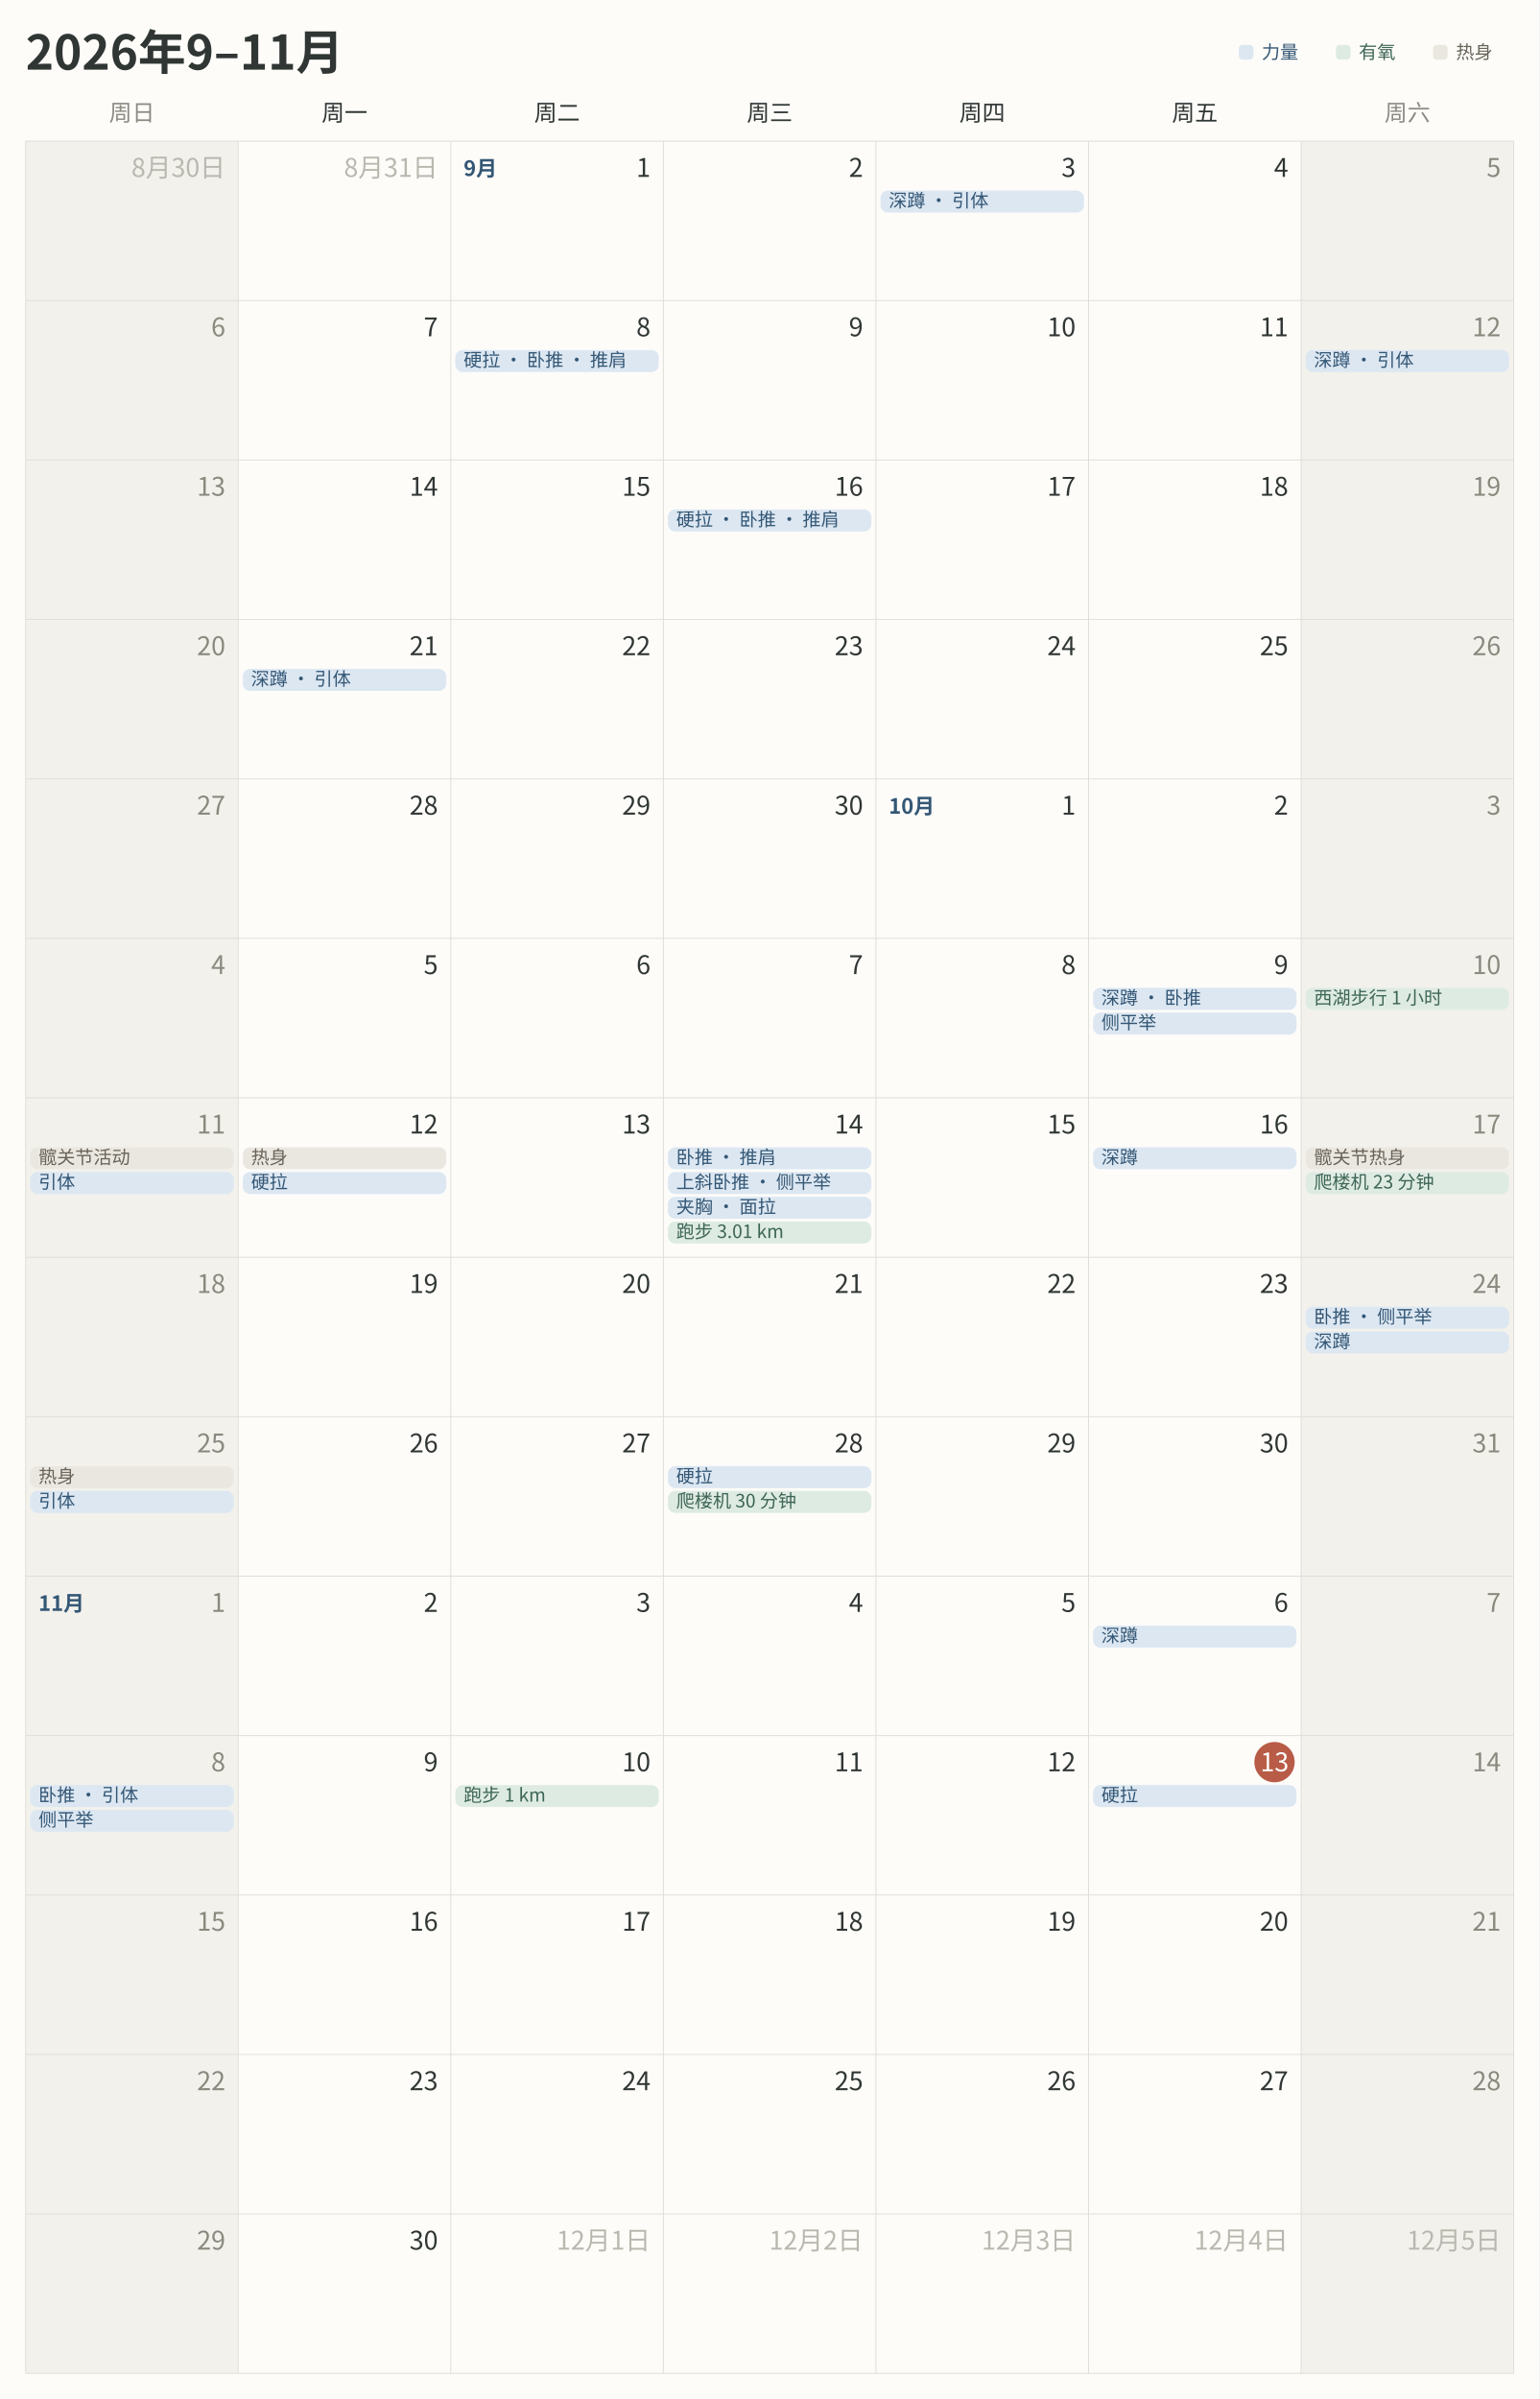
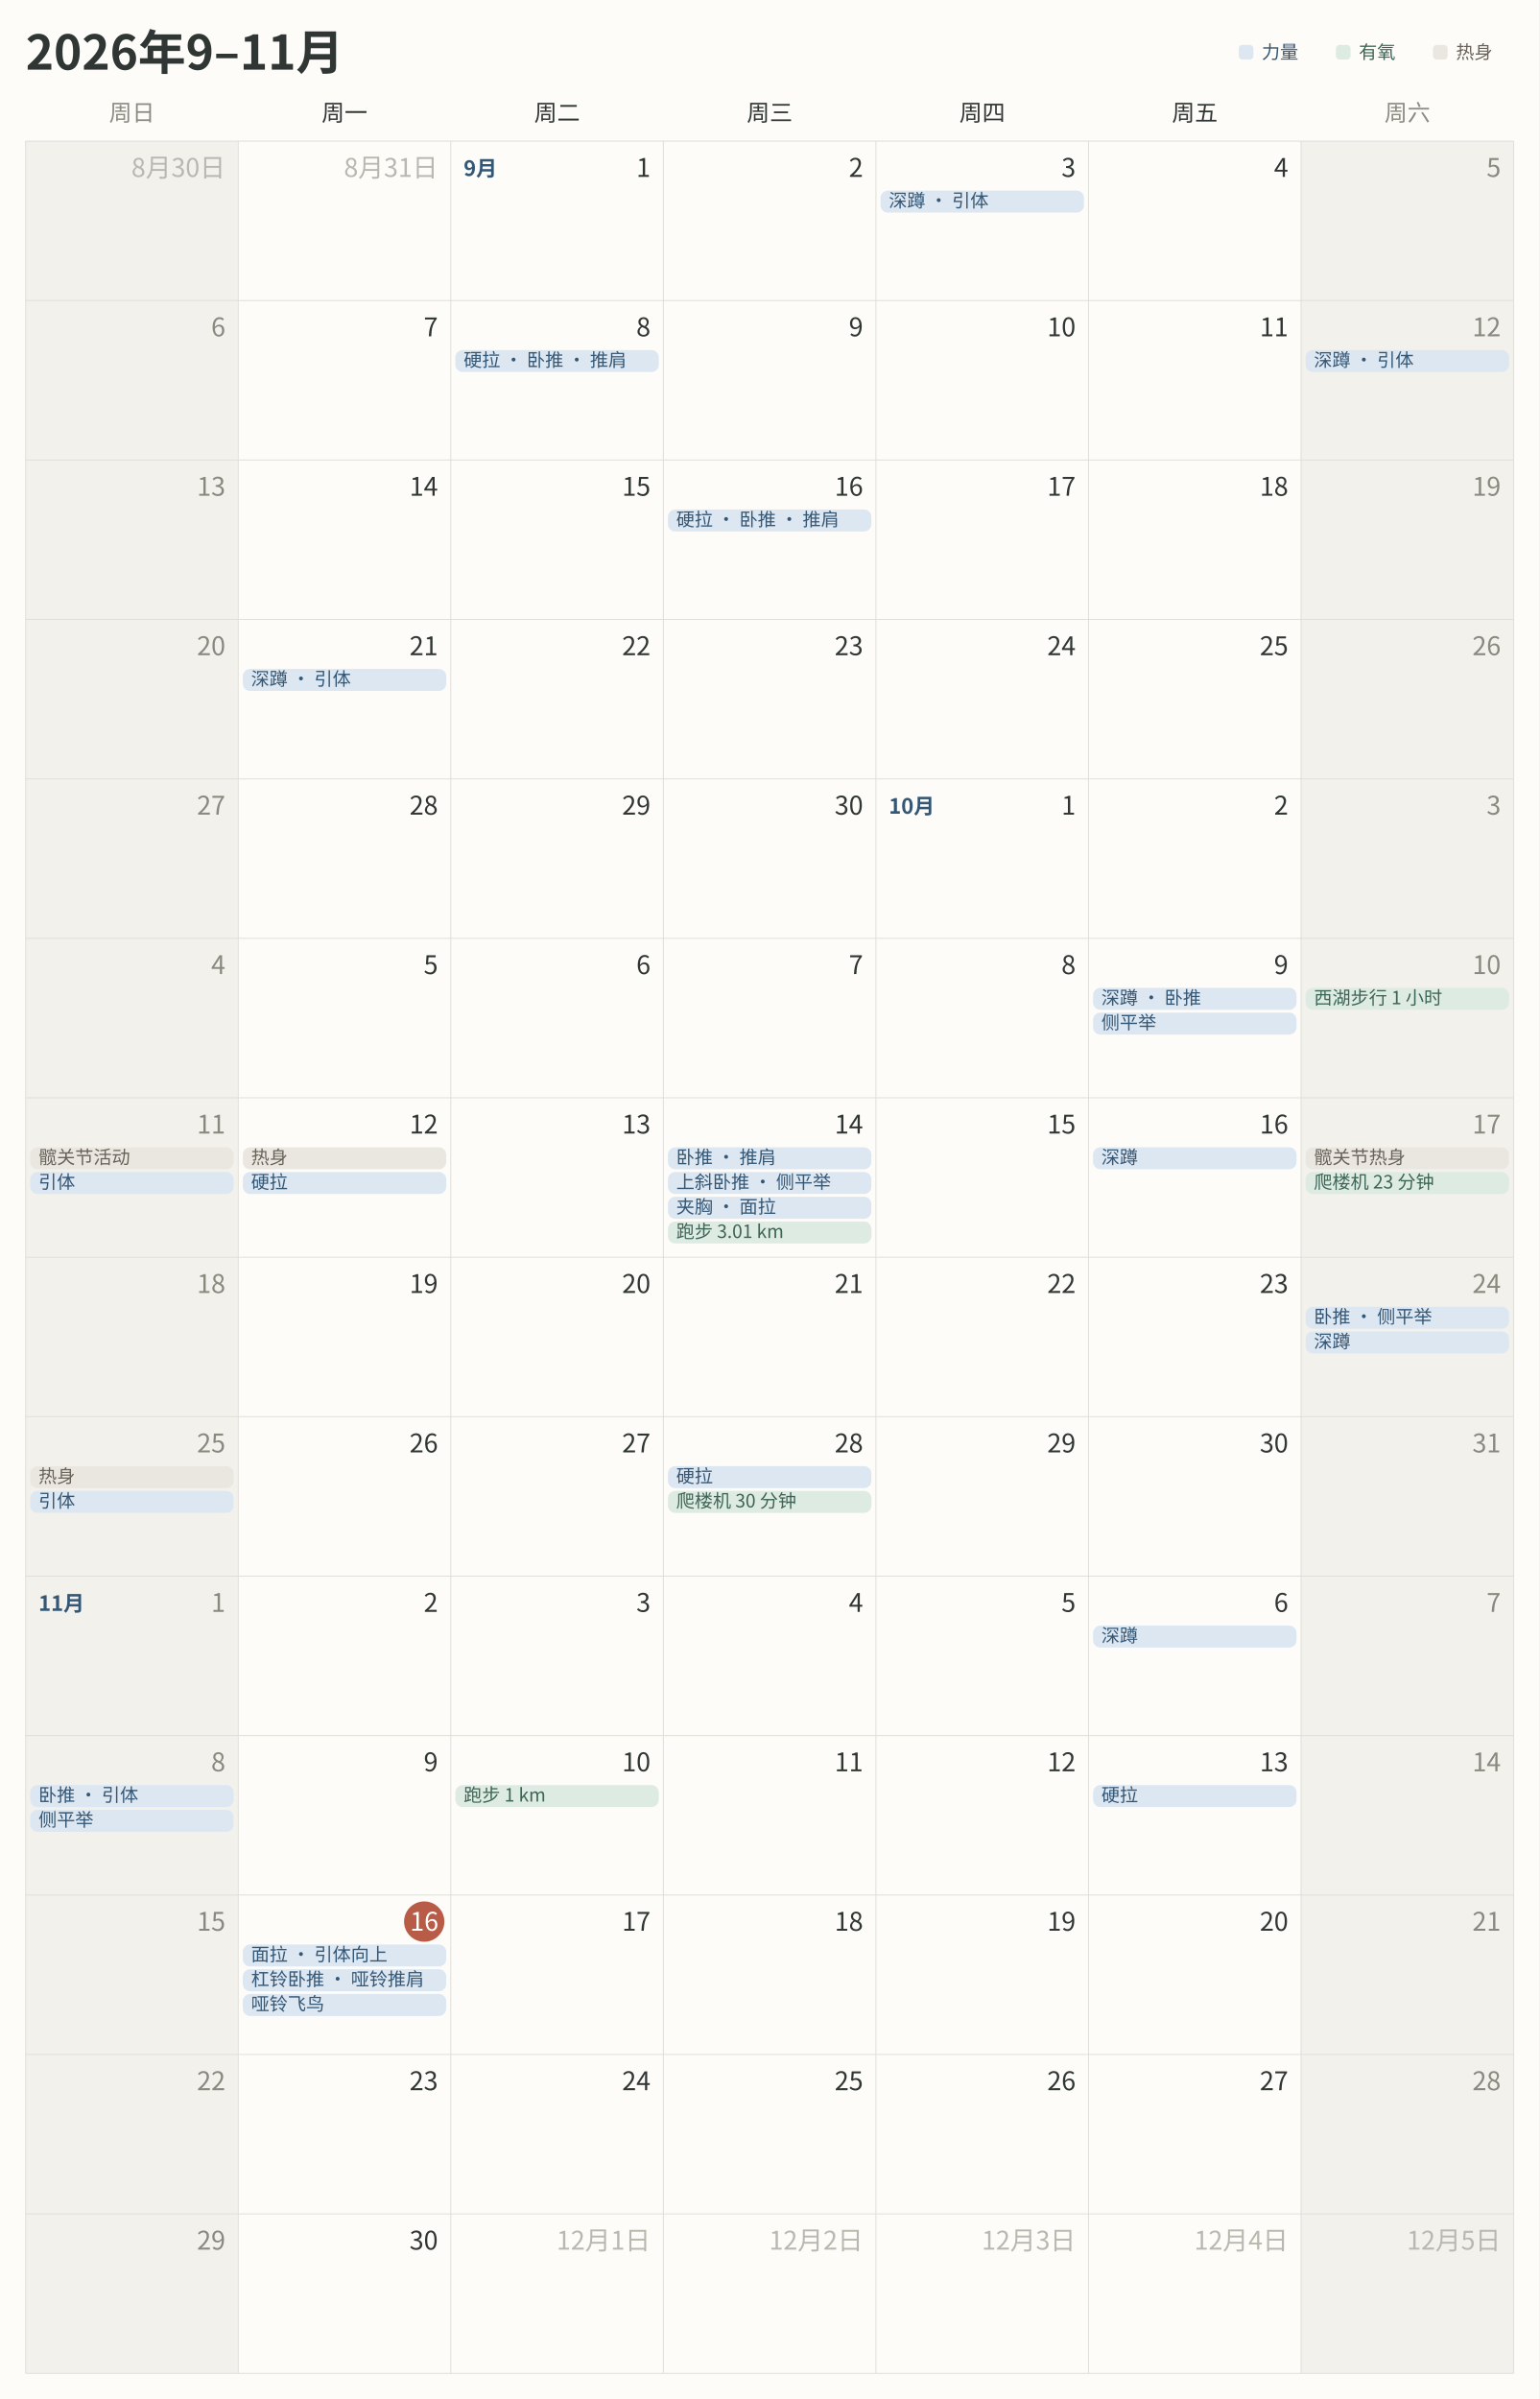
<svg xmlns="http://www.w3.org/2000/svg" width="1680" height="2618" viewBox="0 0 1680 2618" role="img" aria-labelledby="title description">
  <rect width="1680" height="2618" fill="#fdfcf9" />
  <g font-family="-apple-system, BlinkMacSystemFont, 'PingFang SC', 'Microsoft YaHei', 'Noto Sans CJK SC', sans-serif">
    <text x="28" y="76" font-size="52" font-weight="700" fill="#303634">2026年9–11月</text>
    <rect x="1352" y="49" width="16" height="16" rx="4" fill="#dce7f2" />
    <text x="1377" y="64" font-size="20" fill="#345775">力量</text>
    <rect x="1458" y="49" width="16" height="16" rx="4" fill="#deebe3" />
    <text x="1483" y="64" font-size="20" fill="#3d6555">有氧</text>
    <rect x="1564" y="49" width="16" height="16" rx="4" fill="#eae7e0" />
    <text x="1589" y="64" font-size="20" fill="#686359">热身</text>
    <text x="144.0" y="132" text-anchor="middle" font-size="25" fill="#8c8b82">周日</text>
    <text x="376.0" y="132" text-anchor="middle" font-size="25" fill="#303634">周一</text>
    <text x="608.0" y="132" text-anchor="middle" font-size="25" fill="#303634">周二</text>
    <text x="840.0" y="132" text-anchor="middle" font-size="25" fill="#303634">周三</text>
    <text x="1072.0" y="132" text-anchor="middle" font-size="25" fill="#303634">周四</text>
    <text x="1304.0" y="132" text-anchor="middle" font-size="25" fill="#303634">周五</text>
    <text x="1536.0" y="132" text-anchor="middle" font-size="25" fill="#8c8b82">周六</text>
    <rect x="28" y="154" width="232" height="174" fill="#f2f1ec" />
    <text x="246" y="193" text-anchor="end" font-size="28" fill="#b9b8af">8月30日</text>
    <rect x="260" y="154" width="232" height="174" fill="#fdfcf9" />
    <text x="478" y="193" text-anchor="end" font-size="28" fill="#b9b8af">8月31日</text>
    <rect x="492" y="154" width="232" height="174" fill="#fdfcf9" />
    <text x="506" y="192" font-size="23" font-weight="600" fill="#345775">9月</text>
    <text x="710" y="193" text-anchor="end" font-size="28" fill="#303634">1</text>
    <rect x="724" y="154" width="232" height="174" fill="#fdfcf9" />
    <text x="942" y="193" text-anchor="end" font-size="28" fill="#303634">2</text>
    <rect x="956" y="154" width="232" height="174" fill="#fdfcf9" />
    <text x="1174" y="193" text-anchor="end" font-size="28" fill="#303634">3</text>
    <g>
      <rect x="961" y="208" width="222" height="24" rx="8" fill="#dce7f2" />
      <text x="970" y="226" font-size="20.00" fill="#345775">深蹲 · 引体</text>
    </g>
    <rect x="1188" y="154" width="232" height="174" fill="#fdfcf9" />
    <text x="1406" y="193" text-anchor="end" font-size="28" fill="#303634">4</text>
    <rect x="1420" y="154" width="232" height="174" fill="#f2f1ec" />
    <text x="1638" y="193" text-anchor="end" font-size="28" fill="#89897e">5</text>
    <rect x="28" y="328" width="232" height="174" fill="#f2f1ec" />
    <text x="246" y="367" text-anchor="end" font-size="28" fill="#89897e">6</text>
    <rect x="260" y="328" width="232" height="174" fill="#fdfcf9" />
    <text x="478" y="367" text-anchor="end" font-size="28" fill="#303634">7</text>
    <rect x="492" y="328" width="232" height="174" fill="#fdfcf9" />
    <text x="710" y="367" text-anchor="end" font-size="28" fill="#303634">8</text>
    <g>
      <rect x="497" y="382" width="222" height="24" rx="8" fill="#dce7f2" />
      <text x="506" y="400" font-size="20.00" fill="#345775">硬拉 · 卧推 · 推肩</text>
    </g>
    <rect x="724" y="328" width="232" height="174" fill="#fdfcf9" />
    <text x="942" y="367" text-anchor="end" font-size="28" fill="#303634">9</text>
    <rect x="956" y="328" width="232" height="174" fill="#fdfcf9" />
    <text x="1174" y="367" text-anchor="end" font-size="28" fill="#303634">10</text>
    <rect x="1188" y="328" width="232" height="174" fill="#fdfcf9" />
    <text x="1406" y="367" text-anchor="end" font-size="28" fill="#303634">11</text>
    <rect x="1420" y="328" width="232" height="174" fill="#f2f1ec" />
    <text x="1638" y="367" text-anchor="end" font-size="28" fill="#89897e">12</text>
    <g>
      <rect x="1425" y="382" width="222" height="24" rx="8" fill="#dce7f2" />
      <text x="1434" y="400" font-size="20.00" fill="#345775">深蹲 · 引体</text>
    </g>
    <rect x="28" y="502" width="232" height="174" fill="#f2f1ec" />
    <text x="246" y="541" text-anchor="end" font-size="28" fill="#89897e">13</text>
    <rect x="260" y="502" width="232" height="174" fill="#fdfcf9" />
    <text x="478" y="541" text-anchor="end" font-size="28" fill="#303634">14</text>
    <rect x="492" y="502" width="232" height="174" fill="#fdfcf9" />
    <text x="710" y="541" text-anchor="end" font-size="28" fill="#303634">15</text>
    <rect x="724" y="502" width="232" height="174" fill="#fdfcf9" />
    <text x="942" y="541" text-anchor="end" font-size="28" fill="#303634">16</text>
    <g>
      <rect x="729" y="556" width="222" height="24" rx="8" fill="#dce7f2" />
      <text x="738" y="574" font-size="20.00" fill="#345775">硬拉 · 卧推 · 推肩</text>
    </g>
    <rect x="956" y="502" width="232" height="174" fill="#fdfcf9" />
    <text x="1174" y="541" text-anchor="end" font-size="28" fill="#303634">17</text>
    <rect x="1188" y="502" width="232" height="174" fill="#fdfcf9" />
    <text x="1406" y="541" text-anchor="end" font-size="28" fill="#303634">18</text>
    <rect x="1420" y="502" width="232" height="174" fill="#f2f1ec" />
    <text x="1638" y="541" text-anchor="end" font-size="28" fill="#89897e">19</text>
    <rect x="28" y="676" width="232" height="174" fill="#f2f1ec" />
    <text x="246" y="715" text-anchor="end" font-size="28" fill="#89897e">20</text>
    <rect x="260" y="676" width="232" height="174" fill="#fdfcf9" />
    <text x="478" y="715" text-anchor="end" font-size="28" fill="#303634">21</text>
    <g>
      <rect x="265" y="730" width="222" height="24" rx="8" fill="#dce7f2" />
      <text x="274" y="748" font-size="20.00" fill="#345775">深蹲 · 引体</text>
    </g>
    <rect x="492" y="676" width="232" height="174" fill="#fdfcf9" />
    <text x="710" y="715" text-anchor="end" font-size="28" fill="#303634">22</text>
    <rect x="724" y="676" width="232" height="174" fill="#fdfcf9" />
    <text x="942" y="715" text-anchor="end" font-size="28" fill="#303634">23</text>
    <rect x="956" y="676" width="232" height="174" fill="#fdfcf9" />
    <text x="1174" y="715" text-anchor="end" font-size="28" fill="#303634">24</text>
    <rect x="1188" y="676" width="232" height="174" fill="#fdfcf9" />
    <text x="1406" y="715" text-anchor="end" font-size="28" fill="#303634">25</text>
    <rect x="1420" y="676" width="232" height="174" fill="#f2f1ec" />
    <text x="1638" y="715" text-anchor="end" font-size="28" fill="#89897e">26</text>
    <rect x="28" y="850" width="232" height="174" fill="#f2f1ec" />
    <text x="246" y="889" text-anchor="end" font-size="28" fill="#89897e">27</text>
    <rect x="260" y="850" width="232" height="174" fill="#fdfcf9" />
    <text x="478" y="889" text-anchor="end" font-size="28" fill="#303634">28</text>
    <rect x="492" y="850" width="232" height="174" fill="#fdfcf9" />
    <text x="710" y="889" text-anchor="end" font-size="28" fill="#303634">29</text>
    <rect x="724" y="850" width="232" height="174" fill="#fdfcf9" />
    <text x="942" y="889" text-anchor="end" font-size="28" fill="#303634">30</text>
    <rect x="956" y="850" width="232" height="174" fill="#fdfcf9" />
    <text x="970" y="888" font-size="23" font-weight="600" fill="#345775">10月</text>
    <text x="1174" y="889" text-anchor="end" font-size="28" fill="#303634">1</text>
    <rect x="1188" y="850" width="232" height="174" fill="#fdfcf9" />
    <text x="1406" y="889" text-anchor="end" font-size="28" fill="#303634">2</text>
    <rect x="1420" y="850" width="232" height="174" fill="#f2f1ec" />
    <text x="1638" y="889" text-anchor="end" font-size="28" fill="#89897e">3</text>
    <rect x="28" y="1024" width="232" height="174" fill="#f2f1ec" />
    <text x="246" y="1063" text-anchor="end" font-size="28" fill="#89897e">4</text>
    <rect x="260" y="1024" width="232" height="174" fill="#fdfcf9" />
    <text x="478" y="1063" text-anchor="end" font-size="28" fill="#303634">5</text>
    <rect x="492" y="1024" width="232" height="174" fill="#fdfcf9" />
    <text x="710" y="1063" text-anchor="end" font-size="28" fill="#303634">6</text>
    <rect x="724" y="1024" width="232" height="174" fill="#fdfcf9" />
    <text x="942" y="1063" text-anchor="end" font-size="28" fill="#303634">7</text>
    <rect x="956" y="1024" width="232" height="174" fill="#fdfcf9" />
    <text x="1174" y="1063" text-anchor="end" font-size="28" fill="#303634">8</text>
    <rect x="1188" y="1024" width="232" height="174" fill="#fdfcf9" />
    <text x="1406" y="1063" text-anchor="end" font-size="28" fill="#303634">9</text>
    <g>
      <rect x="1193" y="1078" width="222" height="24" rx="8" fill="#dce7f2" />
      <text x="1202" y="1096" font-size="20.00" fill="#345775">深蹲 · 卧推</text>
    </g>
    <g>
      <rect x="1193" y="1105" width="222" height="24" rx="8" fill="#dce7f2" />
      <text x="1202" y="1123" font-size="20.00" fill="#345775">侧平举</text>
    </g>
    <rect x="1420" y="1024" width="232" height="174" fill="#f2f1ec" />
    <text x="1638" y="1063" text-anchor="end" font-size="28" fill="#89897e">10</text>
    <g>
      <rect x="1425" y="1078" width="222" height="24" rx="8" fill="#deebe3" />
      <text x="1434" y="1096" font-size="20.00" fill="#3d6555">西湖步行 1 小时</text>
    </g>
    <rect x="28" y="1198" width="232" height="174" fill="#f2f1ec" />
    <text x="246" y="1237" text-anchor="end" font-size="28" fill="#89897e">11</text>
    <g>
      <rect x="33" y="1252" width="222" height="24" rx="8" fill="#eae7e0" />
      <text x="42" y="1270" font-size="20.00" fill="#686359">髋关节活动</text>
    </g>
    <g>
      <rect x="33" y="1279" width="222" height="24" rx="8" fill="#dce7f2" />
      <text x="42" y="1297" font-size="20.00" fill="#345775">引体</text>
    </g>
    <rect x="260" y="1198" width="232" height="174" fill="#fdfcf9" />
    <text x="478" y="1237" text-anchor="end" font-size="28" fill="#303634">12</text>
    <g>
      <rect x="265" y="1252" width="222" height="24" rx="8" fill="#eae7e0" />
      <text x="274" y="1270" font-size="20.00" fill="#686359">热身</text>
    </g>
    <g>
      <rect x="265" y="1279" width="222" height="24" rx="8" fill="#dce7f2" />
      <text x="274" y="1297" font-size="20.00" fill="#345775">硬拉</text>
    </g>
    <rect x="492" y="1198" width="232" height="174" fill="#fdfcf9" />
    <text x="710" y="1237" text-anchor="end" font-size="28" fill="#303634">13</text>
    <rect x="724" y="1198" width="232" height="174" fill="#fdfcf9" />
    <text x="942" y="1237" text-anchor="end" font-size="28" fill="#303634">14</text>
    <g>
      <rect x="729" y="1252" width="222" height="24" rx="8" fill="#dce7f2" />
      <text x="738" y="1270" font-size="20.00" fill="#345775">卧推 · 推肩</text>
    </g>
    <g>
      <rect x="729" y="1279" width="222" height="24" rx="8" fill="#dce7f2" />
      <text x="738" y="1297" font-size="20.00" fill="#345775">上斜卧推 · 侧平举</text>
    </g>
    <g>
      <rect x="729" y="1306" width="222" height="24" rx="8" fill="#dce7f2" />
      <text x="738" y="1324" font-size="20.00" fill="#345775">夹胸 · 面拉</text>
    </g>
    <g>
      <rect x="729" y="1333" width="222" height="24" rx="8" fill="#deebe3" />
      <text x="738" y="1351" font-size="20.00" fill="#3d6555">跑步 3.01 km</text>
    </g>
    <rect x="956" y="1198" width="232" height="174" fill="#fdfcf9" />
    <text x="1174" y="1237" text-anchor="end" font-size="28" fill="#303634">15</text>
    <rect x="1188" y="1198" width="232" height="174" fill="#fdfcf9" />
    <text x="1406" y="1237" text-anchor="end" font-size="28" fill="#303634">16</text>
    <g>
      <rect x="1193" y="1252" width="222" height="24" rx="8" fill="#dce7f2" />
      <text x="1202" y="1270" font-size="20.00" fill="#345775">深蹲</text>
    </g>
    <rect x="1420" y="1198" width="232" height="174" fill="#f2f1ec" />
    <text x="1638" y="1237" text-anchor="end" font-size="28" fill="#89897e">17</text>
    <g>
      <rect x="1425" y="1252" width="222" height="24" rx="8" fill="#eae7e0" />
      <text x="1434" y="1270" font-size="20.00" fill="#686359">髋关节热身</text>
    </g>
    <g>
      <rect x="1425" y="1279" width="222" height="24" rx="8" fill="#deebe3" />
      <text x="1434" y="1297" font-size="20.00" fill="#3d6555">爬楼机 23 分钟</text>
    </g>
    <rect x="28" y="1372" width="232" height="174" fill="#f2f1ec" />
    <text x="246" y="1411" text-anchor="end" font-size="28" fill="#89897e">18</text>
    <rect x="260" y="1372" width="232" height="174" fill="#fdfcf9" />
    <text x="478" y="1411" text-anchor="end" font-size="28" fill="#303634">19</text>
    <rect x="492" y="1372" width="232" height="174" fill="#fdfcf9" />
    <text x="710" y="1411" text-anchor="end" font-size="28" fill="#303634">20</text>
    <rect x="724" y="1372" width="232" height="174" fill="#fdfcf9" />
    <text x="942" y="1411" text-anchor="end" font-size="28" fill="#303634">21</text>
    <rect x="956" y="1372" width="232" height="174" fill="#fdfcf9" />
    <text x="1174" y="1411" text-anchor="end" font-size="28" fill="#303634">22</text>
    <rect x="1188" y="1372" width="232" height="174" fill="#fdfcf9" />
    <text x="1406" y="1411" text-anchor="end" font-size="28" fill="#303634">23</text>
    <rect x="1420" y="1372" width="232" height="174" fill="#f2f1ec" />
    <text x="1638" y="1411" text-anchor="end" font-size="28" fill="#89897e">24</text>
    <g>
      <rect x="1425" y="1426" width="222" height="24" rx="8" fill="#dce7f2" />
      <text x="1434" y="1444" font-size="20.00" fill="#345775">卧推 · 侧平举</text>
    </g>
    <g>
      <rect x="1425" y="1453" width="222" height="24" rx="8" fill="#dce7f2" />
      <text x="1434" y="1471" font-size="20.00" fill="#345775">深蹲</text>
    </g>
    <rect x="28" y="1546" width="232" height="174" fill="#f2f1ec" />
    <text x="246" y="1585" text-anchor="end" font-size="28" fill="#89897e">25</text>
    <g>
      <rect x="33" y="1600" width="222" height="24" rx="8" fill="#eae7e0" />
      <text x="42" y="1618" font-size="20.00" fill="#686359">热身</text>
    </g>
    <g>
      <rect x="33" y="1627" width="222" height="24" rx="8" fill="#dce7f2" />
      <text x="42" y="1645" font-size="20.00" fill="#345775">引体</text>
    </g>
    <rect x="260" y="1546" width="232" height="174" fill="#fdfcf9" />
    <text x="478" y="1585" text-anchor="end" font-size="28" fill="#303634">26</text>
    <rect x="492" y="1546" width="232" height="174" fill="#fdfcf9" />
    <text x="710" y="1585" text-anchor="end" font-size="28" fill="#303634">27</text>
    <rect x="724" y="1546" width="232" height="174" fill="#fdfcf9" />
    <text x="942" y="1585" text-anchor="end" font-size="28" fill="#303634">28</text>
    <g>
      <rect x="729" y="1600" width="222" height="24" rx="8" fill="#dce7f2" />
      <text x="738" y="1618" font-size="20.00" fill="#345775">硬拉</text>
    </g>
    <g>
      <rect x="729" y="1627" width="222" height="24" rx="8" fill="#deebe3" />
      <text x="738" y="1645" font-size="20.00" fill="#3d6555">爬楼机 30 分钟</text>
    </g>
    <rect x="956" y="1546" width="232" height="174" fill="#fdfcf9" />
    <text x="1174" y="1585" text-anchor="end" font-size="28" fill="#303634">29</text>
    <rect x="1188" y="1546" width="232" height="174" fill="#fdfcf9" />
    <text x="1406" y="1585" text-anchor="end" font-size="28" fill="#303634">30</text>
    <rect x="1420" y="1546" width="232" height="174" fill="#f2f1ec" />
    <text x="1638" y="1585" text-anchor="end" font-size="28" fill="#89897e">31</text>
    <rect x="28" y="1720" width="232" height="174" fill="#f2f1ec" />
    <text x="42" y="1758" font-size="23" font-weight="600" fill="#345775">11月</text>
    <text x="246" y="1759" text-anchor="end" font-size="28" fill="#89897e">1</text>
    <rect x="260" y="1720" width="232" height="174" fill="#fdfcf9" />
    <text x="478" y="1759" text-anchor="end" font-size="28" fill="#303634">2</text>
    <rect x="492" y="1720" width="232" height="174" fill="#fdfcf9" />
    <text x="710" y="1759" text-anchor="end" font-size="28" fill="#303634">3</text>
    <rect x="724" y="1720" width="232" height="174" fill="#fdfcf9" />
    <text x="942" y="1759" text-anchor="end" font-size="28" fill="#303634">4</text>
    <rect x="956" y="1720" width="232" height="174" fill="#fdfcf9" />
    <text x="1174" y="1759" text-anchor="end" font-size="28" fill="#303634">5</text>
    <rect x="1188" y="1720" width="232" height="174" fill="#fdfcf9" />
    <text x="1406" y="1759" text-anchor="end" font-size="28" fill="#303634">6</text>
    <g>
      <rect x="1193" y="1774" width="222" height="24" rx="8" fill="#dce7f2" />
      <text x="1202" y="1792" font-size="20.00" fill="#345775">深蹲</text>
    </g>
    <rect x="1420" y="1720" width="232" height="174" fill="#f2f1ec" />
    <text x="1638" y="1759" text-anchor="end" font-size="28" fill="#89897e">7</text>
    <rect x="28" y="1894" width="232" height="174" fill="#f2f1ec" />
    <text x="246" y="1933" text-anchor="end" font-size="28" fill="#89897e">8</text>
    <g>
      <rect x="33" y="1948" width="222" height="24" rx="8" fill="#dce7f2" />
      <text x="42" y="1966" font-size="20.00" fill="#345775">卧推 · 引体</text>
    </g>
    <g>
      <rect x="33" y="1975" width="222" height="24" rx="8" fill="#dce7f2" />
      <text x="42" y="1993" font-size="20.00" fill="#345775">侧平举</text>
    </g>
    <rect x="260" y="1894" width="232" height="174" fill="#fdfcf9" />
    <text x="478" y="1933" text-anchor="end" font-size="28" fill="#303634">9</text>
    <rect x="492" y="1894" width="232" height="174" fill="#fdfcf9" />
    <text x="710" y="1933" text-anchor="end" font-size="28" fill="#303634">10</text>
    <g>
      <rect x="497" y="1948" width="222" height="24" rx="8" fill="#deebe3" />
      <text x="506" y="1966" font-size="20.00" fill="#3d6555">跑步 1 km</text>
    </g>
    <rect x="724" y="1894" width="232" height="174" fill="#fdfcf9" />
    <text x="942" y="1933" text-anchor="end" font-size="28" fill="#303634">11</text>
    <rect x="956" y="1894" width="232" height="174" fill="#fdfcf9" />
    <text x="1174" y="1933" text-anchor="end" font-size="28" fill="#303634">12</text>
    <rect x="1188" y="1894" width="232" height="174" fill="#fdfcf9" />
-     <circle cx="1391" cy="1923" r="22" fill="#b85c47" />
-     <text x="1391" y="1933" text-anchor="middle" font-size="28" fill="#ffffff">13</text>
+     <text x="1406" y="1933" text-anchor="end" font-size="28" fill="#303634">13</text>
    <g>
      <rect x="1193" y="1948" width="222" height="24" rx="8" fill="#dce7f2" />
      <text x="1202" y="1966" font-size="20.00" fill="#345775">硬拉</text>
    </g>
    <rect x="1420" y="1894" width="232" height="174" fill="#f2f1ec" />
    <text x="1638" y="1933" text-anchor="end" font-size="28" fill="#89897e">14</text>
    <rect x="28" y="2068" width="232" height="174" fill="#f2f1ec" />
    <text x="246" y="2107" text-anchor="end" font-size="28" fill="#89897e">15</text>
    <rect x="260" y="2068" width="232" height="174" fill="#fdfcf9" />
-     <text x="478" y="2107" text-anchor="end" font-size="28" fill="#303634">16</text>
+     <circle cx="463" cy="2097" r="22" fill="#b85c47" />
+     <text x="463" y="2107" text-anchor="middle" font-size="28" fill="#ffffff">16</text>
+     <g>
+       <rect x="265" y="2122" width="222" height="24" rx="8" fill="#dce7f2" />
+       <text x="274" y="2140" font-size="20.00" fill="#345775">面拉 · 引体向上</text>
+     </g>
+     <g>
+       <rect x="265" y="2149" width="222" height="24" rx="8" fill="#dce7f2" />
+       <text x="274" y="2167" font-size="20.00" fill="#345775">杠铃卧推 · 哑铃推肩</text>
+     </g>
+     <g>
+       <rect x="265" y="2176" width="222" height="24" rx="8" fill="#dce7f2" />
+       <text x="274" y="2194" font-size="20.00" fill="#345775">哑铃飞鸟</text>
+     </g>
    <rect x="492" y="2068" width="232" height="174" fill="#fdfcf9" />
    <text x="710" y="2107" text-anchor="end" font-size="28" fill="#303634">17</text>
    <rect x="724" y="2068" width="232" height="174" fill="#fdfcf9" />
    <text x="942" y="2107" text-anchor="end" font-size="28" fill="#303634">18</text>
    <rect x="956" y="2068" width="232" height="174" fill="#fdfcf9" />
    <text x="1174" y="2107" text-anchor="end" font-size="28" fill="#303634">19</text>
    <rect x="1188" y="2068" width="232" height="174" fill="#fdfcf9" />
    <text x="1406" y="2107" text-anchor="end" font-size="28" fill="#303634">20</text>
    <rect x="1420" y="2068" width="232" height="174" fill="#f2f1ec" />
    <text x="1638" y="2107" text-anchor="end" font-size="28" fill="#89897e">21</text>
    <rect x="28" y="2242" width="232" height="174" fill="#f2f1ec" />
    <text x="246" y="2281" text-anchor="end" font-size="28" fill="#89897e">22</text>
    <rect x="260" y="2242" width="232" height="174" fill="#fdfcf9" />
    <text x="478" y="2281" text-anchor="end" font-size="28" fill="#303634">23</text>
    <rect x="492" y="2242" width="232" height="174" fill="#fdfcf9" />
    <text x="710" y="2281" text-anchor="end" font-size="28" fill="#303634">24</text>
    <rect x="724" y="2242" width="232" height="174" fill="#fdfcf9" />
    <text x="942" y="2281" text-anchor="end" font-size="28" fill="#303634">25</text>
    <rect x="956" y="2242" width="232" height="174" fill="#fdfcf9" />
    <text x="1174" y="2281" text-anchor="end" font-size="28" fill="#303634">26</text>
    <rect x="1188" y="2242" width="232" height="174" fill="#fdfcf9" />
    <text x="1406" y="2281" text-anchor="end" font-size="28" fill="#303634">27</text>
    <rect x="1420" y="2242" width="232" height="174" fill="#f2f1ec" />
    <text x="1638" y="2281" text-anchor="end" font-size="28" fill="#89897e">28</text>
    <rect x="28" y="2416" width="232" height="174" fill="#f2f1ec" />
    <text x="246" y="2455" text-anchor="end" font-size="28" fill="#89897e">29</text>
    <rect x="260" y="2416" width="232" height="174" fill="#fdfcf9" />
    <text x="478" y="2455" text-anchor="end" font-size="28" fill="#303634">30</text>
    <rect x="492" y="2416" width="232" height="174" fill="#fdfcf9" />
    <text x="710" y="2455" text-anchor="end" font-size="28" fill="#b9b8af">12月1日</text>
    <rect x="724" y="2416" width="232" height="174" fill="#fdfcf9" />
    <text x="942" y="2455" text-anchor="end" font-size="28" fill="#b9b8af">12月2日</text>
    <rect x="956" y="2416" width="232" height="174" fill="#fdfcf9" />
    <text x="1174" y="2455" text-anchor="end" font-size="28" fill="#b9b8af">12月3日</text>
    <rect x="1188" y="2416" width="232" height="174" fill="#fdfcf9" />
    <text x="1406" y="2455" text-anchor="end" font-size="28" fill="#b9b8af">12月4日</text>
    <rect x="1420" y="2416" width="232" height="174" fill="#f2f1ec" />
    <text x="1638" y="2455" text-anchor="end" font-size="28" fill="#b9b8af">12月5日</text>
    <path d="M28,154 V2590" stroke="#deded7" stroke-width="1" />
    <path d="M260,154 V2590" stroke="#deded7" stroke-width="1" />
    <path d="M492,154 V2590" stroke="#deded7" stroke-width="1" />
    <path d="M724,154 V2590" stroke="#deded7" stroke-width="1" />
    <path d="M956,154 V2590" stroke="#deded7" stroke-width="1" />
    <path d="M1188,154 V2590" stroke="#deded7" stroke-width="1" />
    <path d="M1420,154 V2590" stroke="#deded7" stroke-width="1" />
    <path d="M1652,154 V2590" stroke="#deded7" stroke-width="1" />
    <path d="M28,154 H1652" stroke="#deded7" stroke-width="1" />
    <path d="M28,328 H1652" stroke="#deded7" stroke-width="1" />
    <path d="M28,502 H1652" stroke="#deded7" stroke-width="1" />
    <path d="M28,676 H1652" stroke="#deded7" stroke-width="1" />
    <path d="M28,850 H1652" stroke="#deded7" stroke-width="1" />
    <path d="M28,1024 H1652" stroke="#deded7" stroke-width="1" />
    <path d="M28,1198 H1652" stroke="#deded7" stroke-width="1" />
    <path d="M28,1372 H1652" stroke="#deded7" stroke-width="1" />
    <path d="M28,1546 H1652" stroke="#deded7" stroke-width="1" />
    <path d="M28,1720 H1652" stroke="#deded7" stroke-width="1" />
    <path d="M28,1894 H1652" stroke="#deded7" stroke-width="1" />
    <path d="M28,2068 H1652" stroke="#deded7" stroke-width="1" />
    <path d="M28,2242 H1652" stroke="#deded7" stroke-width="1" />
    <path d="M28,2416 H1652" stroke="#deded7" stroke-width="1" />
    <path d="M28,2590 H1652" stroke="#deded7" stroke-width="1" />
  </g>
</svg>
